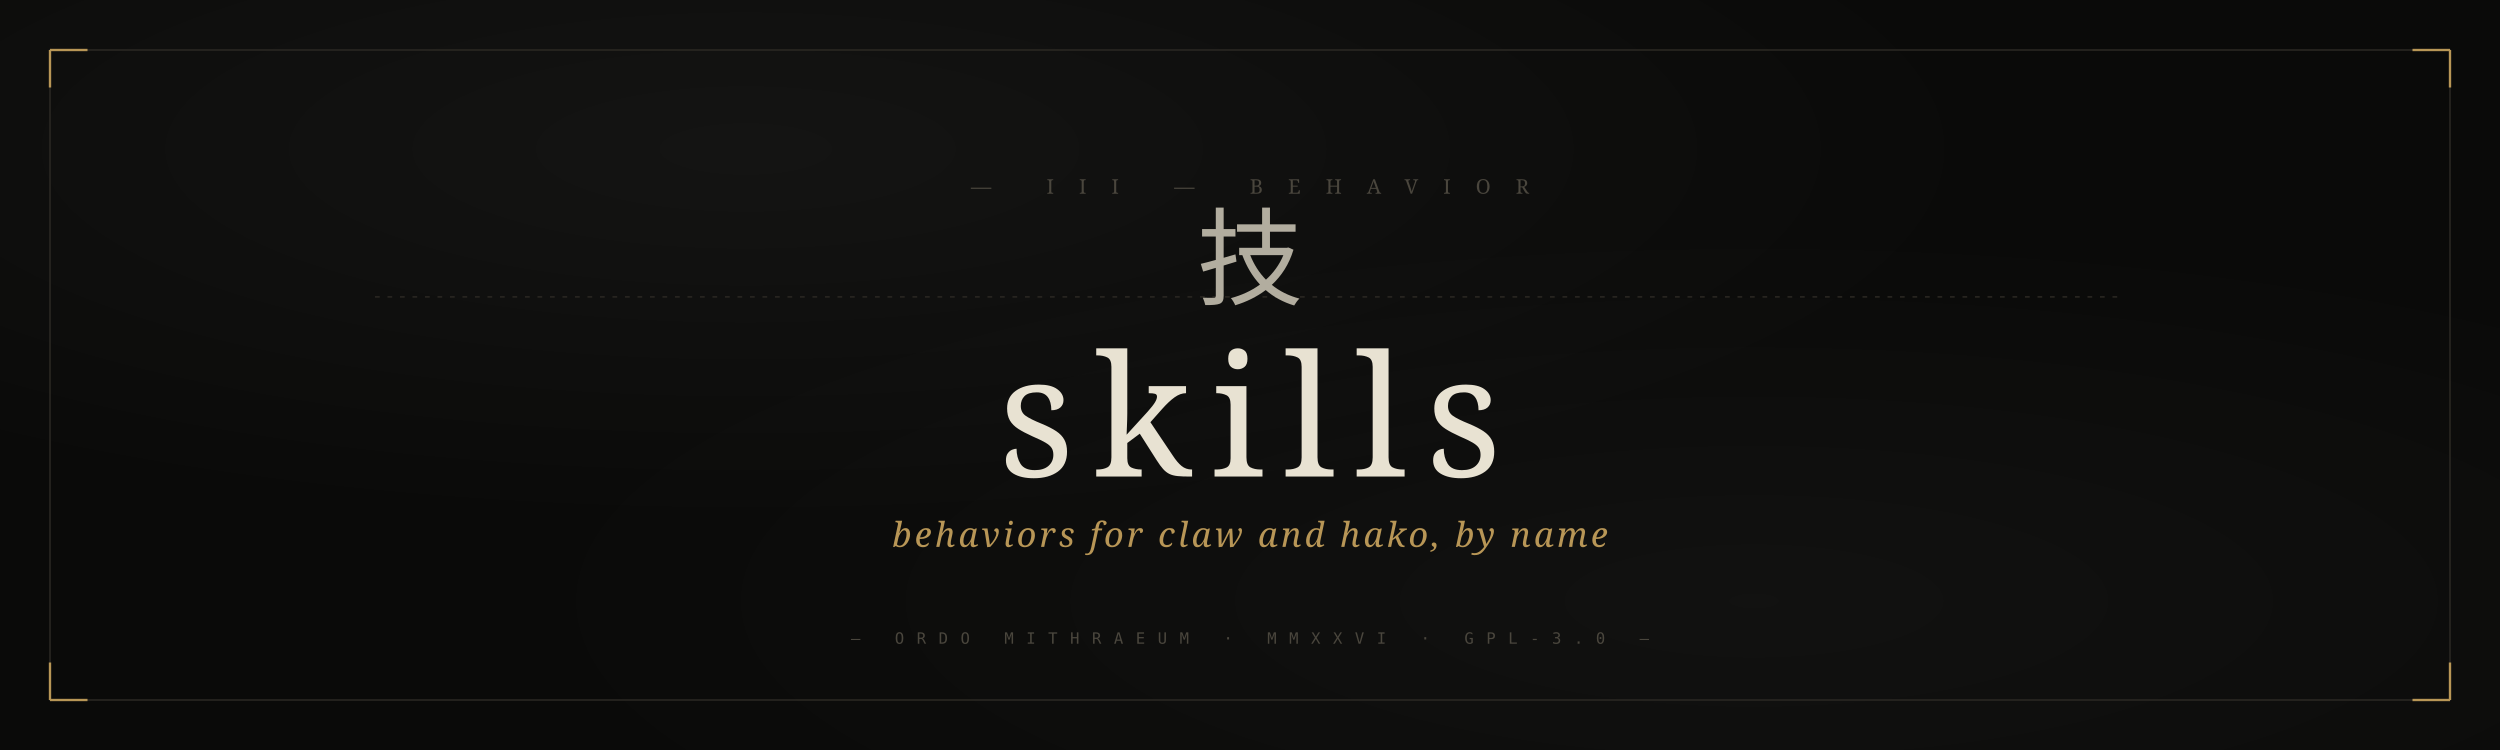
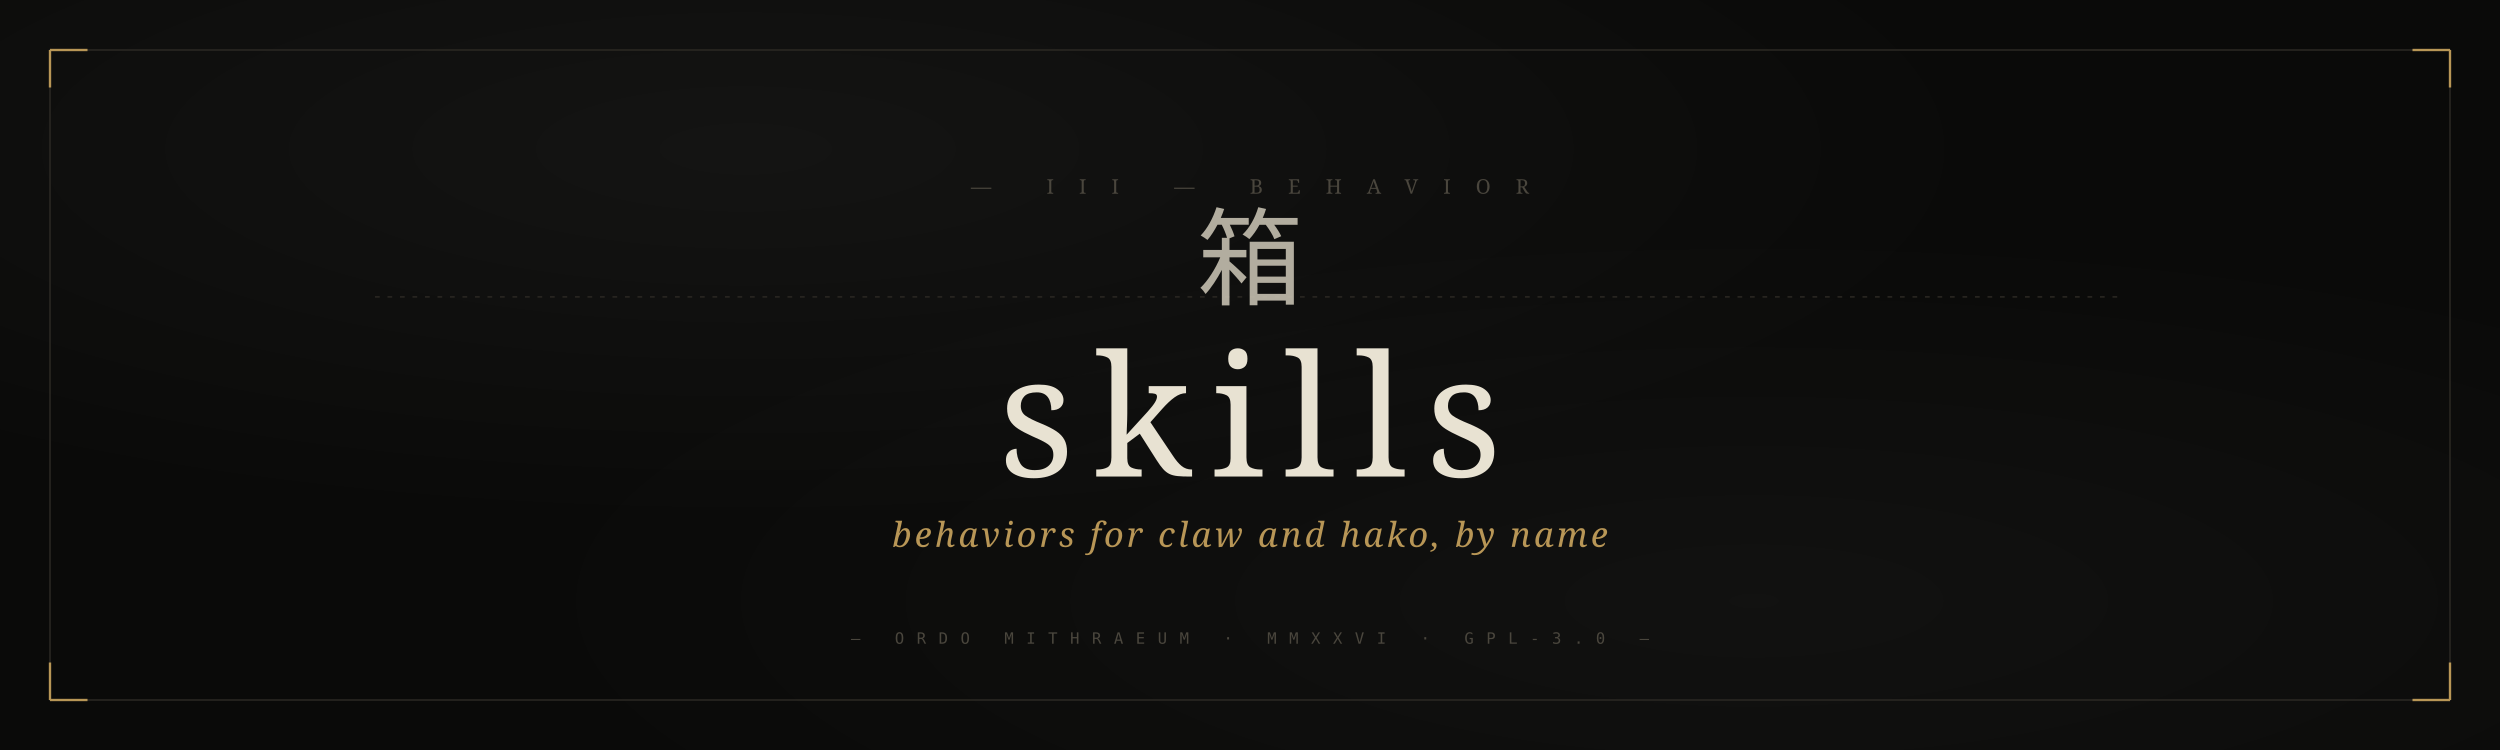
<svg xmlns="http://www.w3.org/2000/svg" viewBox="0 0 1600 480" width="1600" height="480">
  <defs>
    <radialGradient id="g1" cx="30%" cy="20%">
      <stop offset="0" stop-color="#ffffff" stop-opacity="0.04" />
      <stop offset="1" stop-color="#ffffff" stop-opacity="0" />
    </radialGradient>
    <radialGradient id="g2" cx="70%" cy="80%">
      <stop offset="0" stop-color="#ffffff" stop-opacity="0.03" />
      <stop offset="1" stop-color="#ffffff" stop-opacity="0" />
    </radialGradient>
  </defs>
  <rect width="100%" height="100%" fill="#0a0a09" />
  <rect width="100%" height="100%" fill="url(#g1)" />
  <rect width="100%" height="100%" fill="url(#g2)" />
  <rect x="32" y="32" width="1536" height="416" stroke="#2a2722" stroke-width="1" fill="none" />
  <g stroke="#b89656" stroke-width="1.5">
    <line x1="32" y1="32" x2="32" y2="56" />
    <line x1="32" y1="32" x2="56" y2="32" />
    <line x1="1568" y1="32" x2="1568" y2="56" />
    <line x1="1568" y1="32" x2="1544" y2="32" />
    <line x1="32" y1="448" x2="32" y2="424" />
    <line x1="32" y1="448" x2="56" y2="448" />
    <line x1="1568" y1="448" x2="1568" y2="424" />
    <line x1="1568" y1="448" x2="1544" y2="448" />
  </g>
  <line x1="240" y1="190" x2="1360" y2="190" stroke="#2a2722" stroke-width="1" stroke-dasharray="3 5" />
  <text x="800" y="124" text-anchor="middle" font-family="'Cormorant Garamond','EB Garamond',Georgia,serif" font-size="13" fill="#4a463d" letter-spacing="16" font-weight="500">— III — BEHAVIOR</text>
-   <text x="800" y="190" text-anchor="middle" font-family="'Noto Serif JP','Hiragino Mincho ProN','Yu Mincho','Songti SC',serif" font-size="68" fill="#c8c2b2" opacity="0.88">技</text>
+   <text x="800" y="190" text-anchor="middle" font-family="'Noto Serif JP','Hiragino Mincho ProN','Yu Mincho','Songti SC',serif" font-size="68" fill="#c8c2b2" opacity="0.88">箱</text>
  <text x="800" y="305" text-anchor="middle" font-family="'Cormorant Garamond','EB Garamond',Georgia,serif" font-size="108" fill="#e8e2d2" letter-spacing="12" font-weight="500">skills</text>
  <text x="800" y="350" text-anchor="middle" font-family="'Cormorant Garamond','EB Garamond',Georgia,serif" font-size="22" fill="#b89656" font-style="italic" letter-spacing="2">behaviors for claw and hako, by name</text>
  <text x="800" y="412" text-anchor="middle" font-family="'JetBrains Mono','Fira Code','SF Mono',monospace" font-size="10" fill="#4a463d" letter-spacing="8">— ORDO MITHRAEUM · MMXXVI · GPL-3.0 —</text>
</svg>
